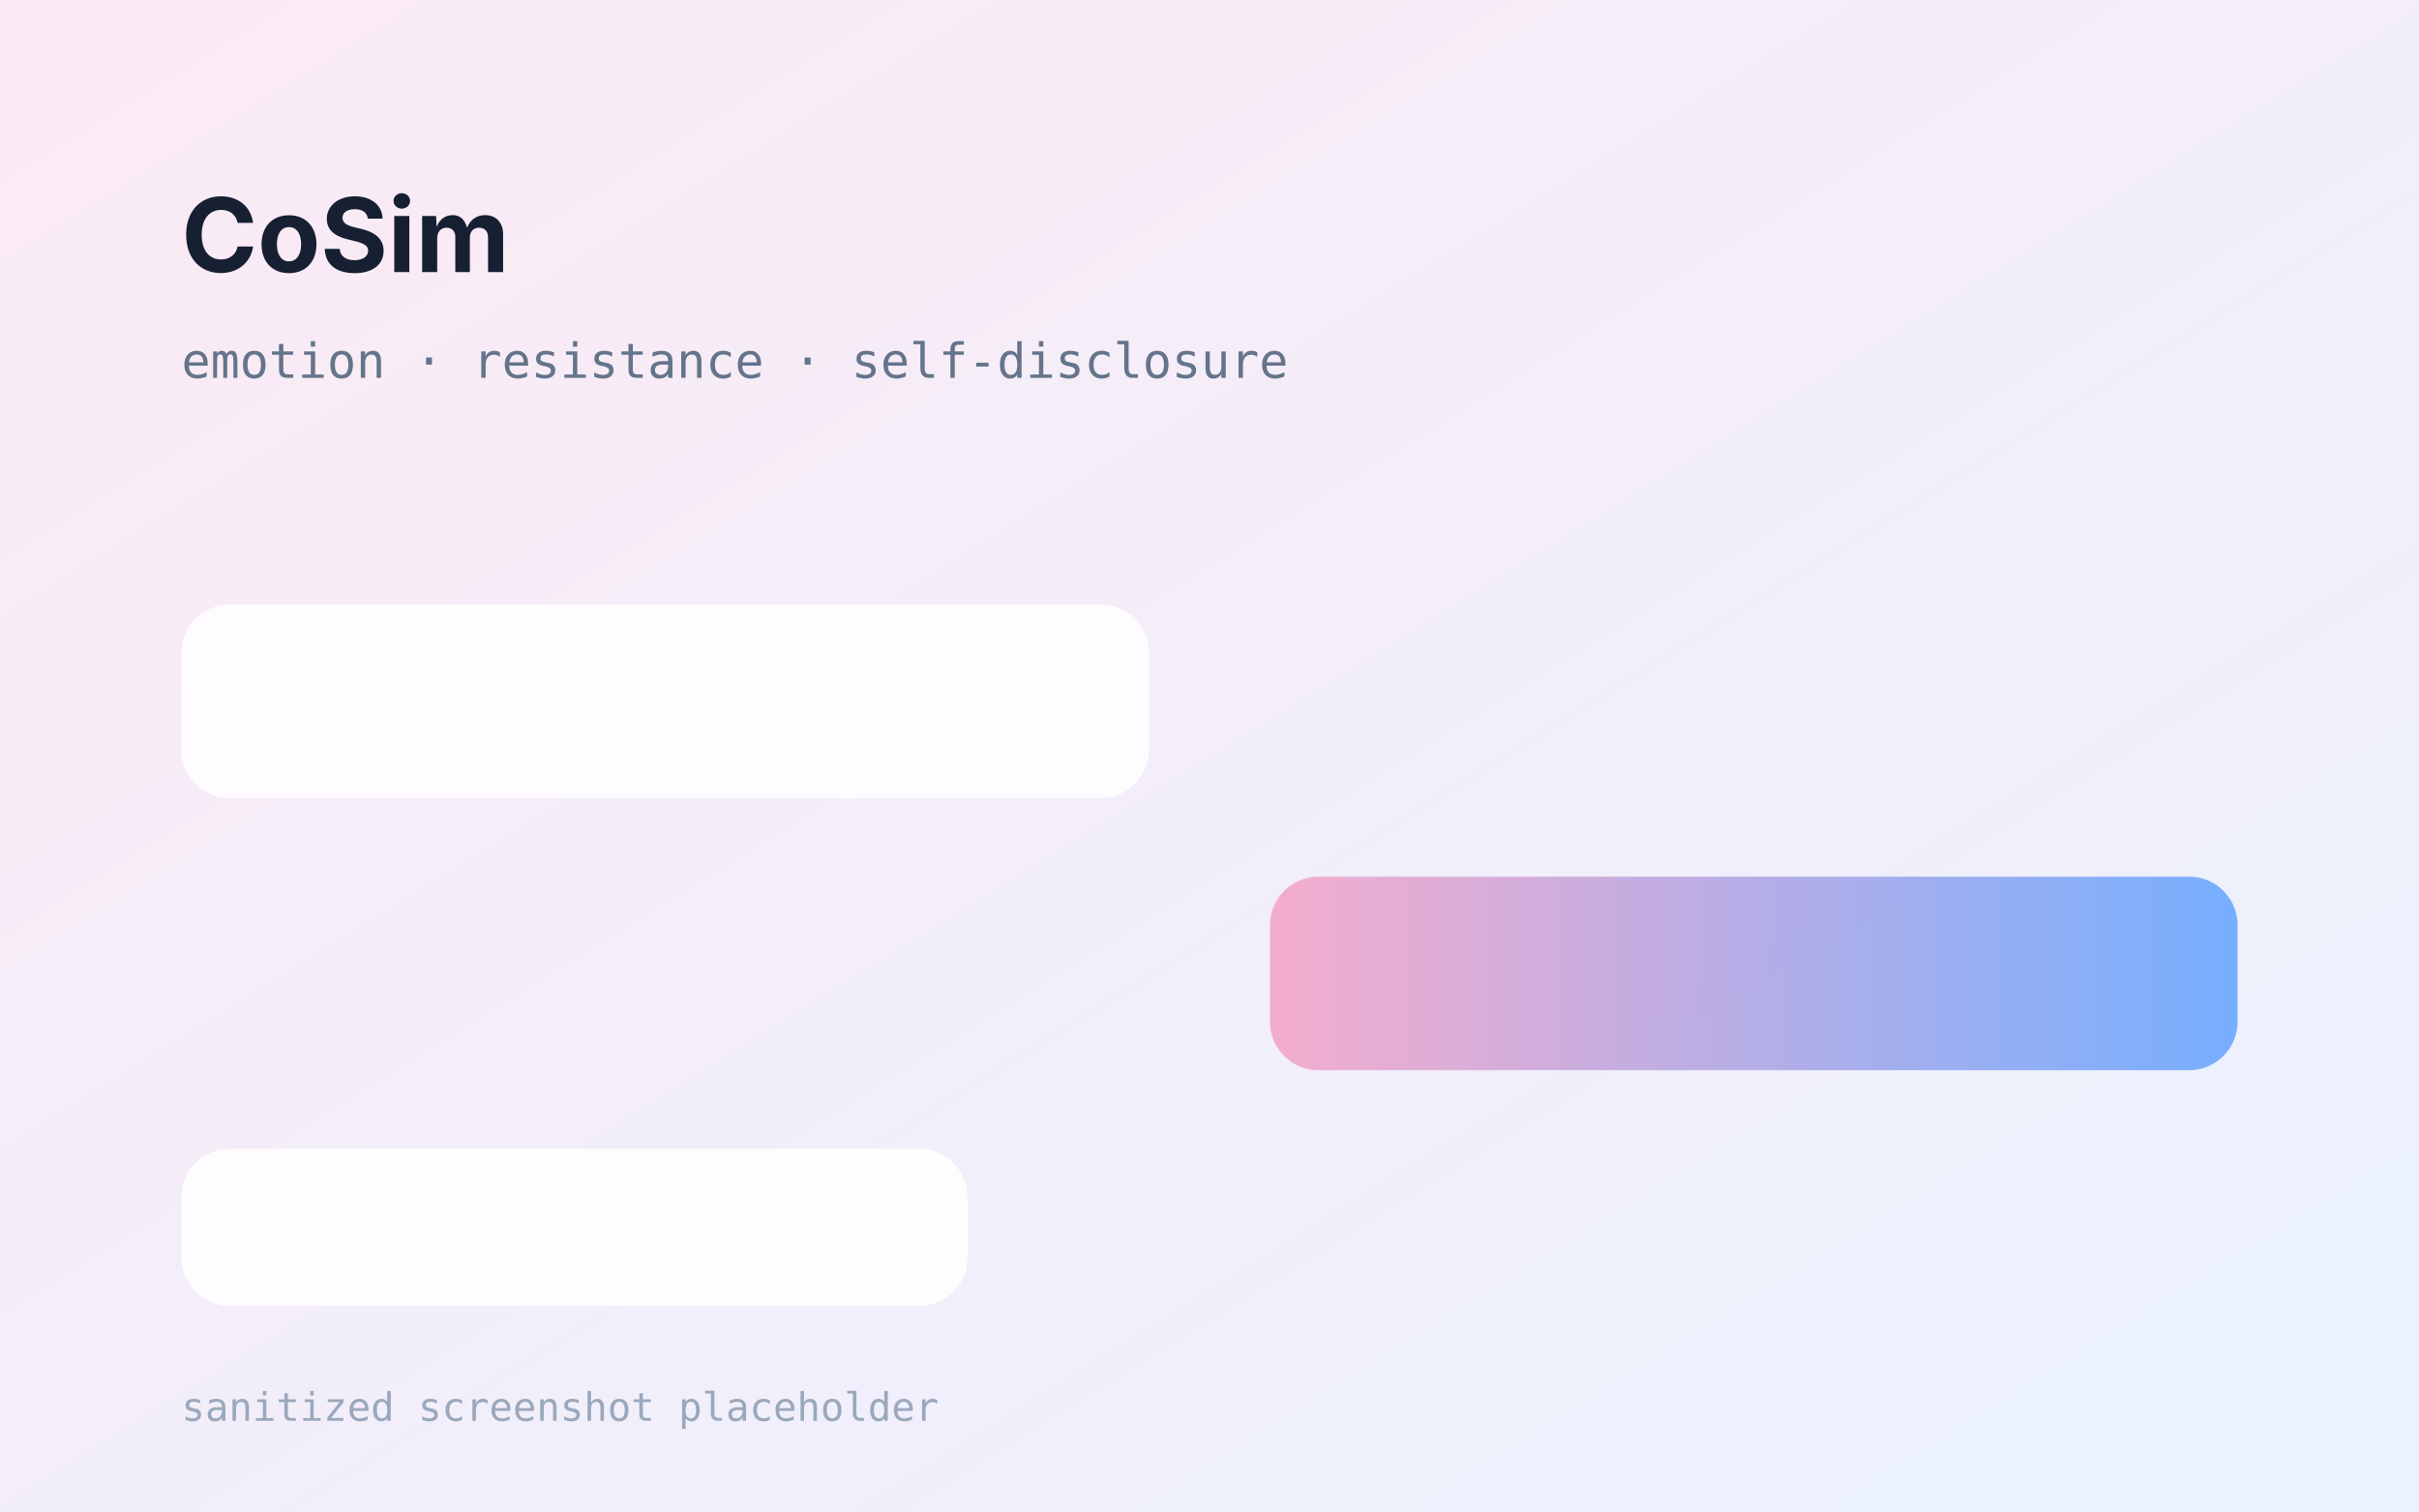
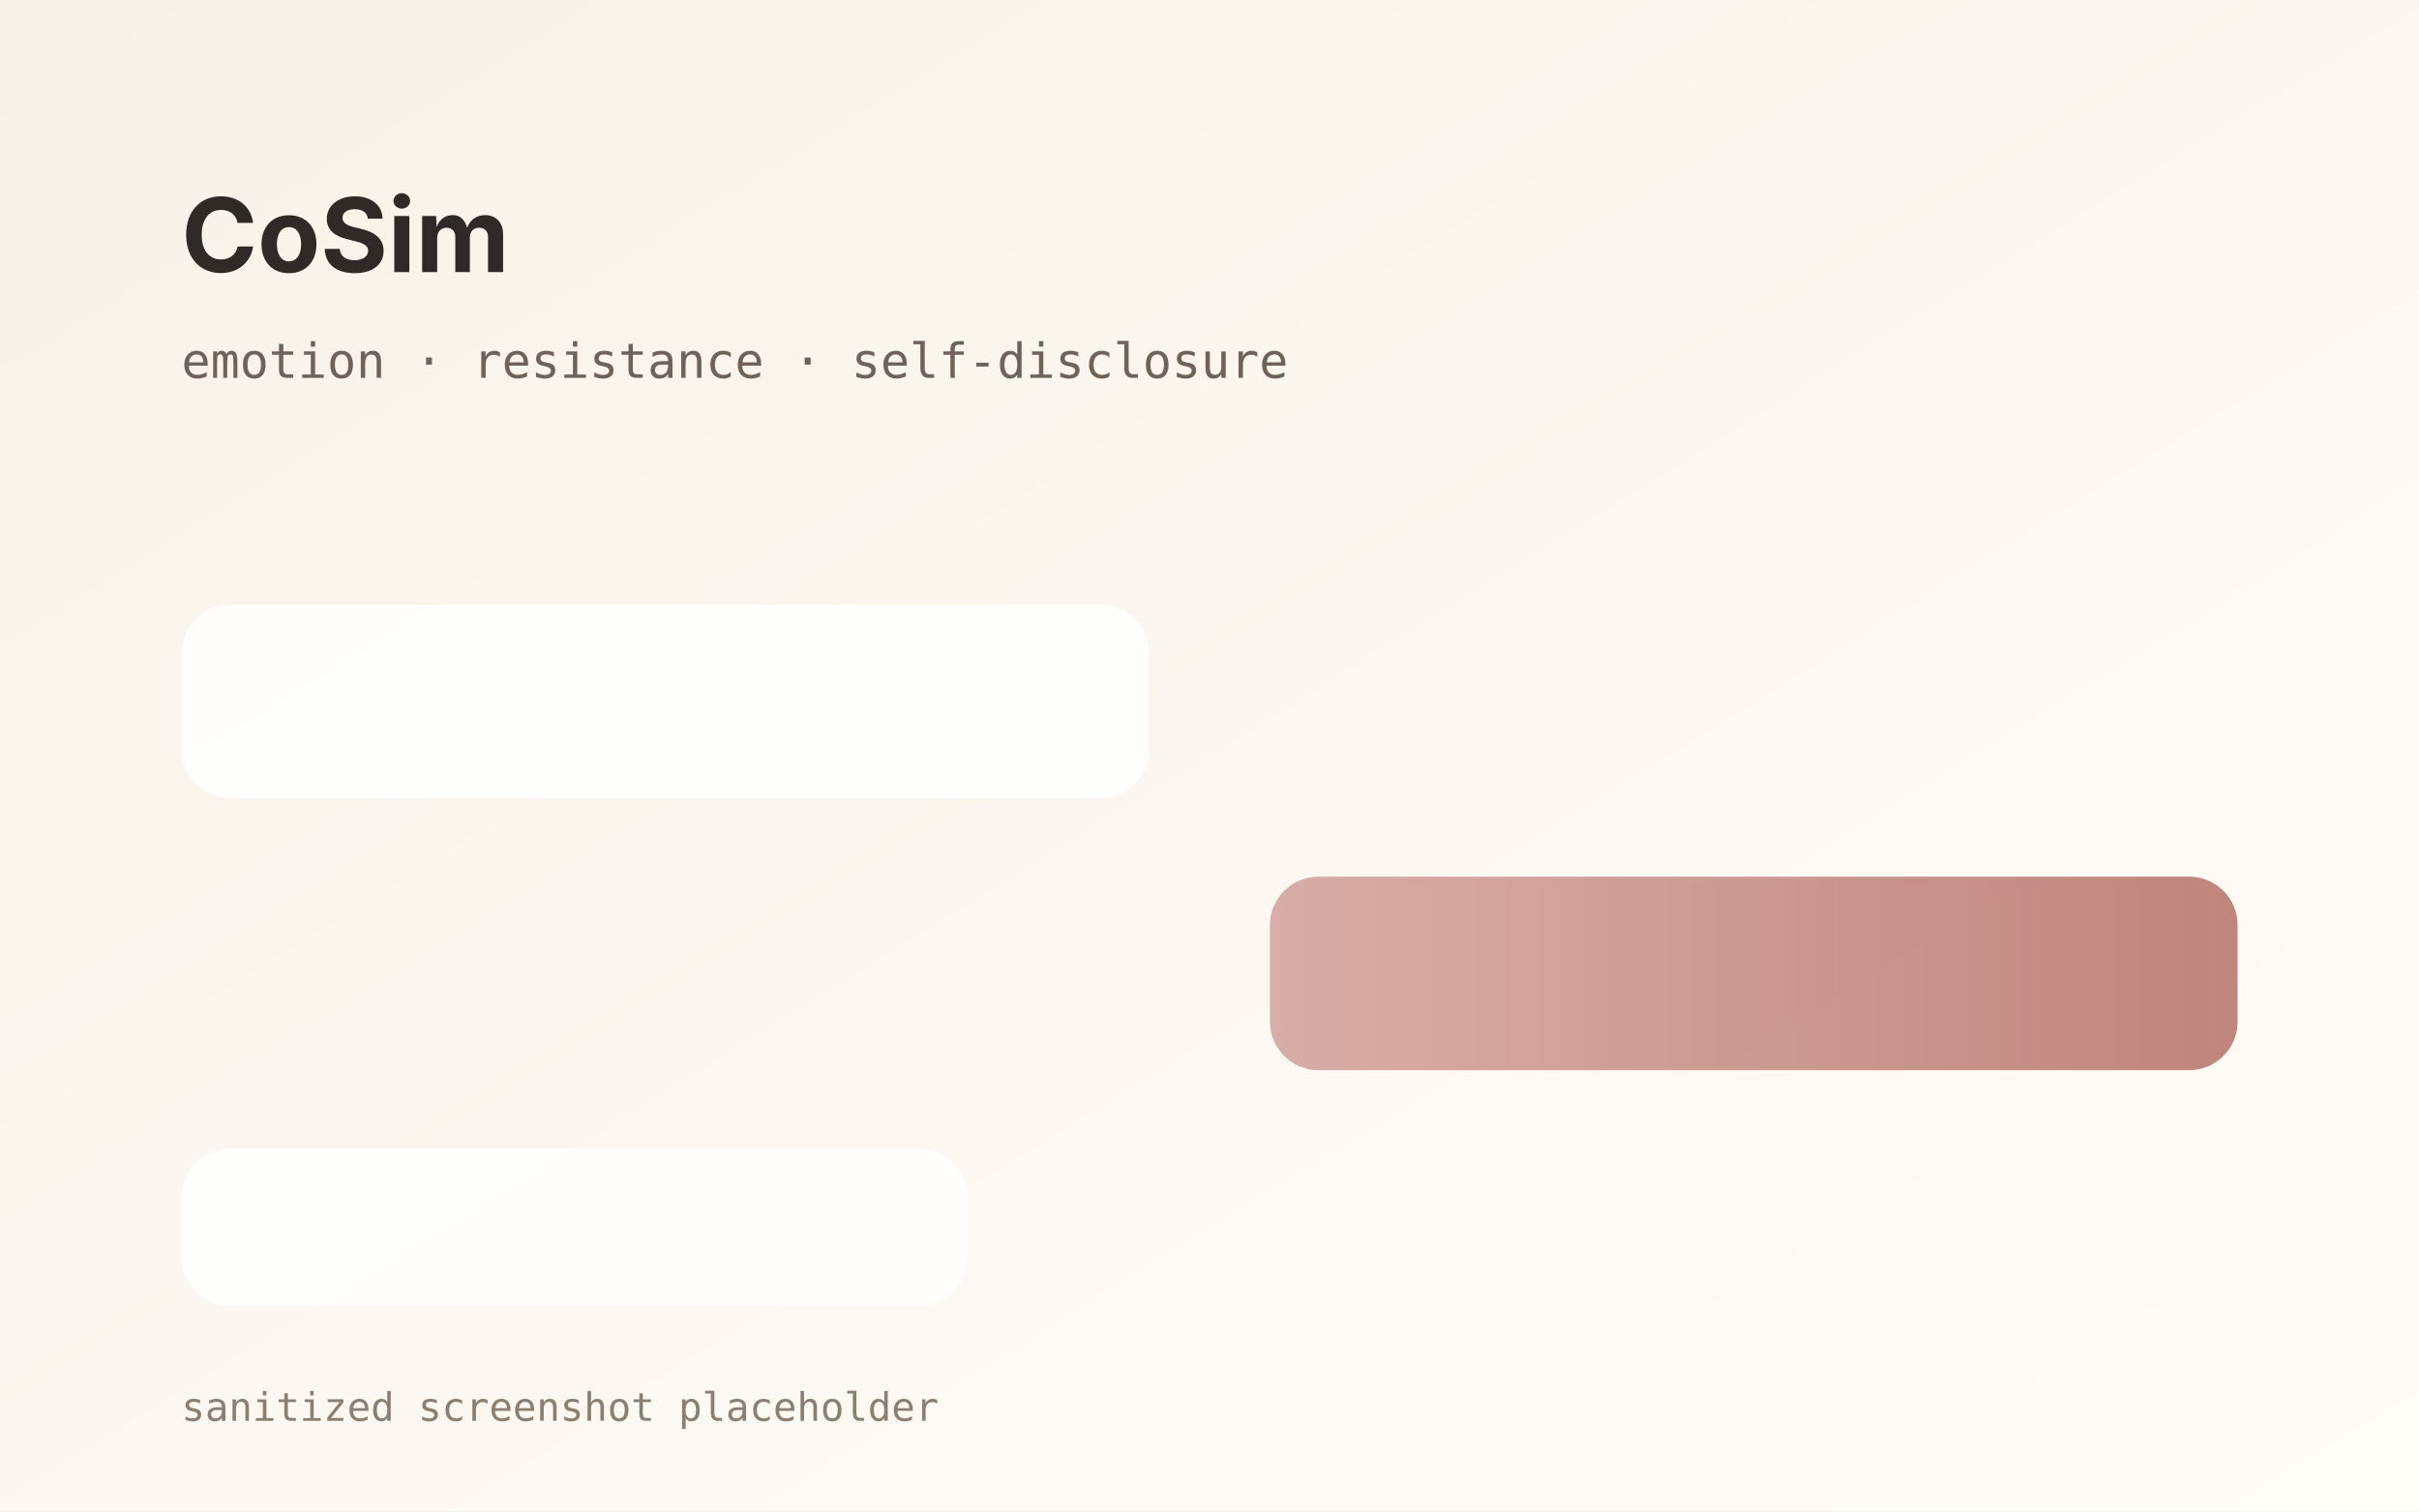
<svg xmlns="http://www.w3.org/2000/svg" viewBox="0 0 800 500" width="800" height="500" role="img" aria-label="CoSim placeholder">
  <defs>
    <linearGradient id="bg" x1="0" y1="0" x2="1" y2="1">
-       <stop offset="0" stop-color="#FBEAF3" />
-       <stop offset="1" stop-color="#EAF2FF" />
+       <stop offset="0" stop-color="#F8F1E8" />
+       <stop offset="1" stop-color="#FFFDF8" />
    </linearGradient>
    <linearGradient id="ac" x1="0" y1="0" x2="1" y2="0">
-       <stop offset="0" stop-color="#F3A6C8" />
-       <stop offset="1" stop-color="#6BA6FF" />
+       <stop offset="0" stop-color="#D4A59E" />
+       <stop offset="1" stop-color="#B9786F" />
    </linearGradient>
  </defs>
  <rect width="800" height="500" fill="url(#bg)" />
  <g font-family="Inter, sans-serif">
    <rect x="60" y="200" rx="16" width="320" height="64" fill="#ffffff" opacity="0.85" />
    <rect x="420" y="290" rx="16" width="320" height="64" fill="url(#ac)" opacity="0.9" />
    <rect x="60" y="380" rx="16" width="260" height="52" fill="#ffffff" opacity="0.85" />
  </g>
-   <text x="60" y="90" font-family="Inter, sans-serif" font-size="34" font-weight="700" fill="#172033">CoSim</text>
-   <text x="60" y="125" font-family="IBM Plex Mono, monospace" font-size="16" fill="#64748B">emotion · resistance · self-disclosure</text>
-   <text x="60" y="470" font-family="IBM Plex Mono, monospace" font-size="13" fill="#9AA8BD">sanitized screenshot placeholder</text>
+   <text x="60" y="90" font-family="Inter, sans-serif" font-size="34" font-weight="700" fill="#2F2A26">CoSim</text>
+   <text x="60" y="125" font-family="IBM Plex Mono, monospace" font-size="16" fill="#6F6258">emotion · resistance · self-disclosure</text>
+   <text x="60" y="470" font-family="IBM Plex Mono, monospace" font-size="13" fill="#8A7F72">sanitized screenshot placeholder</text>
</svg>
